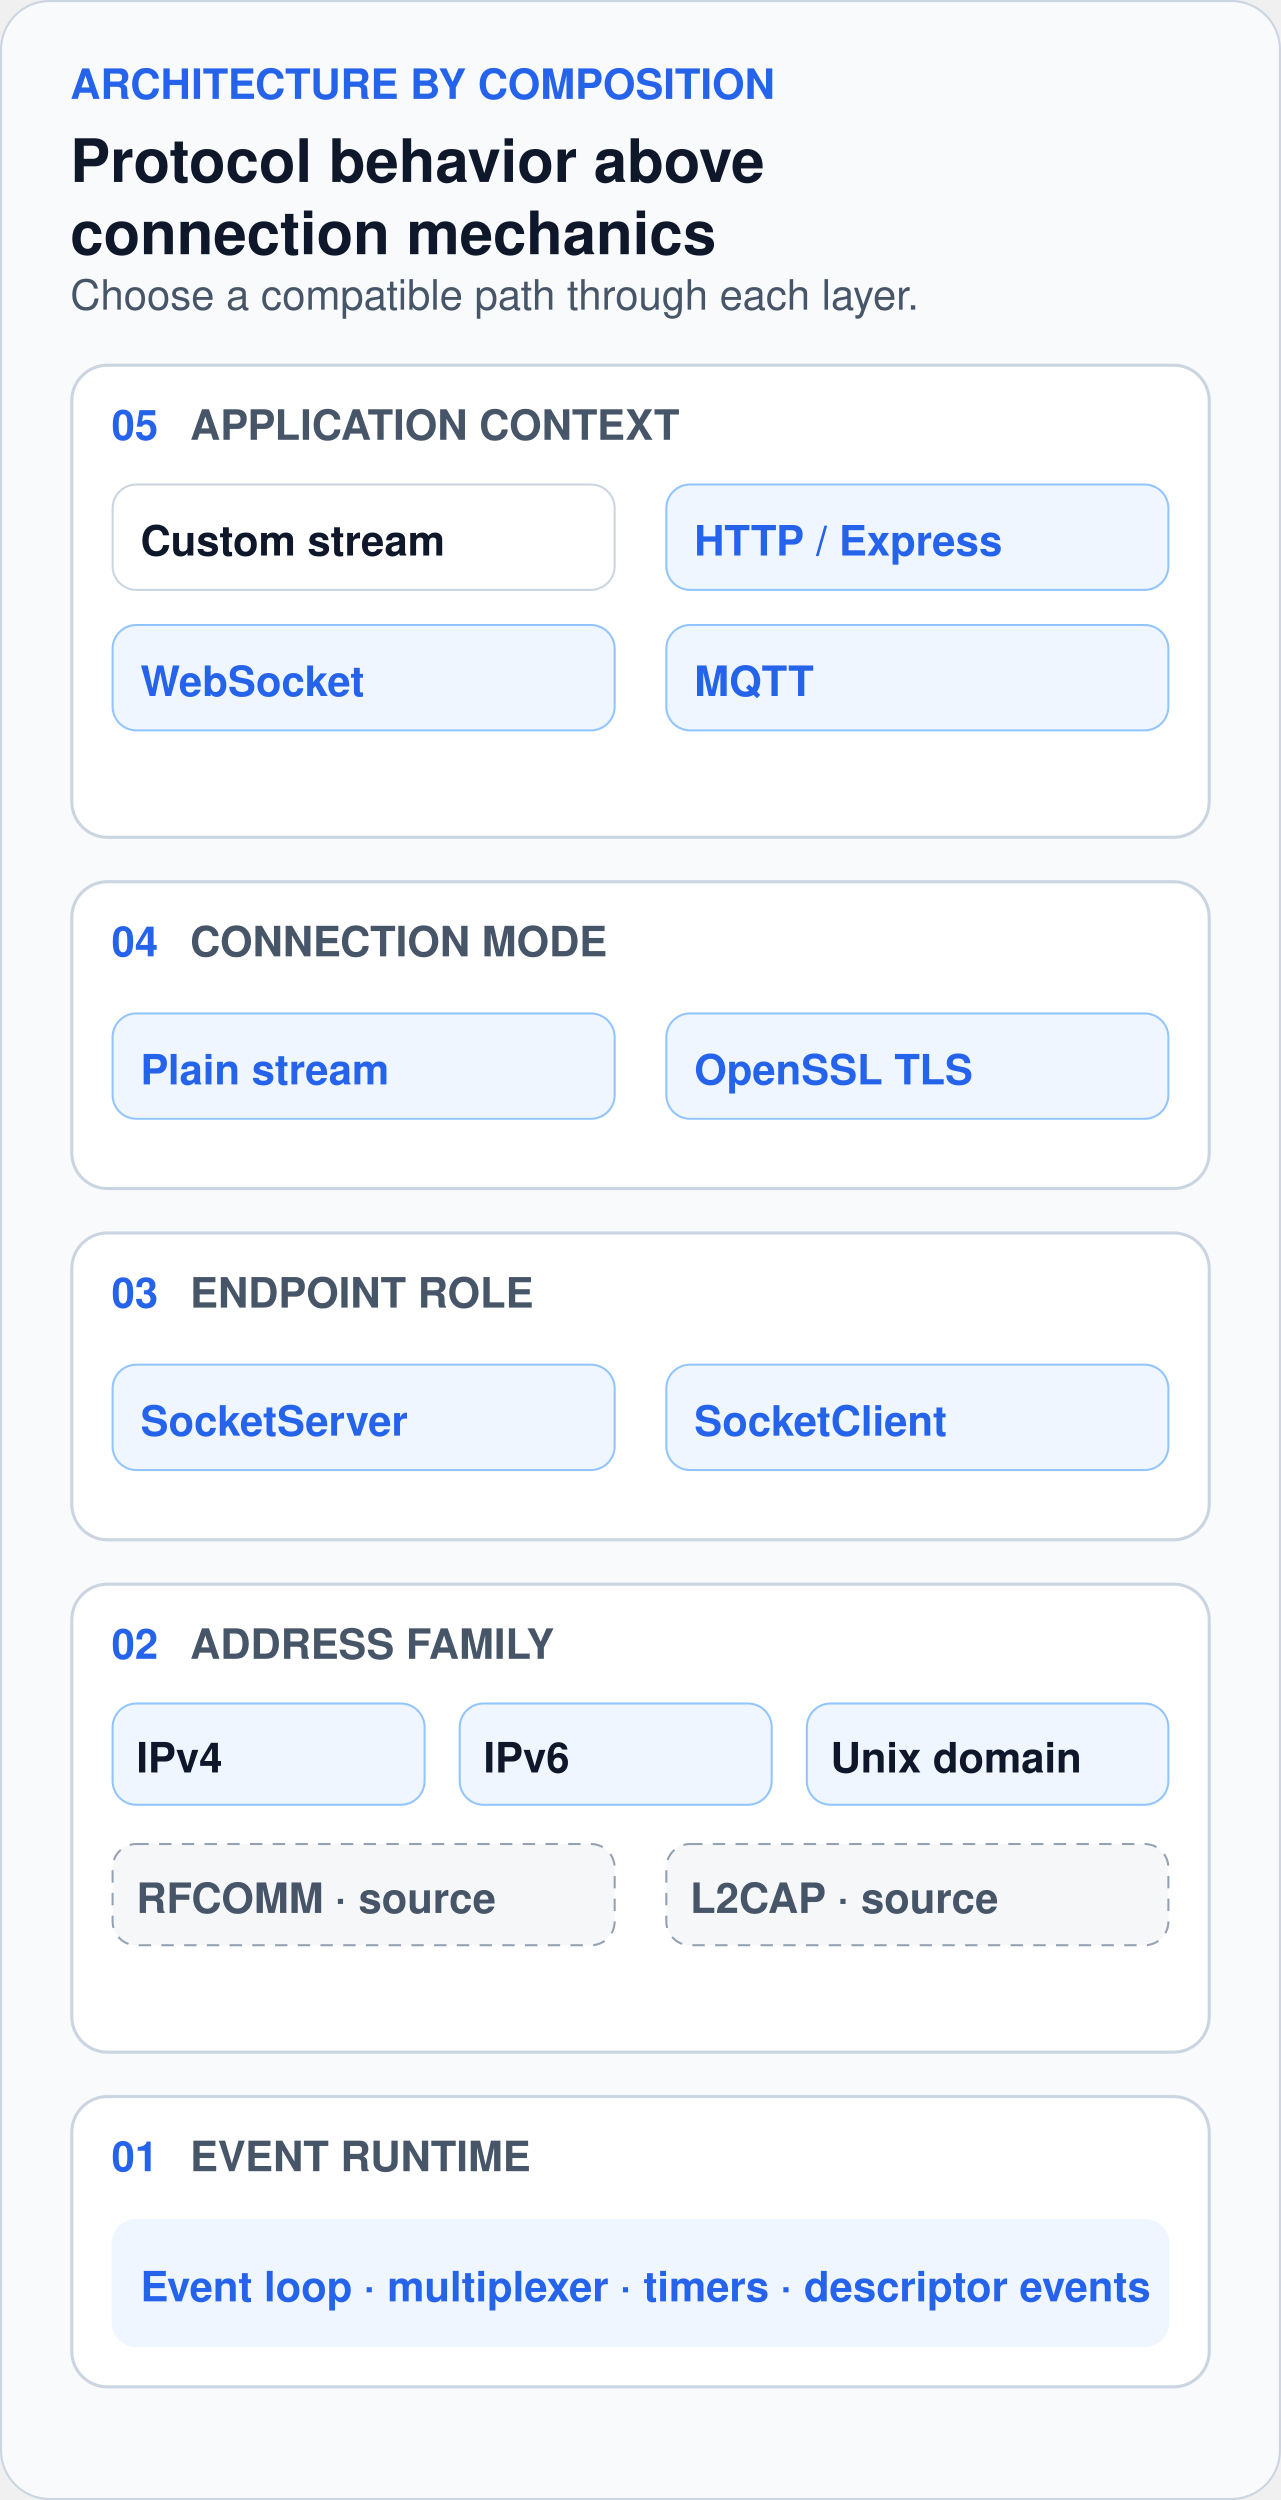
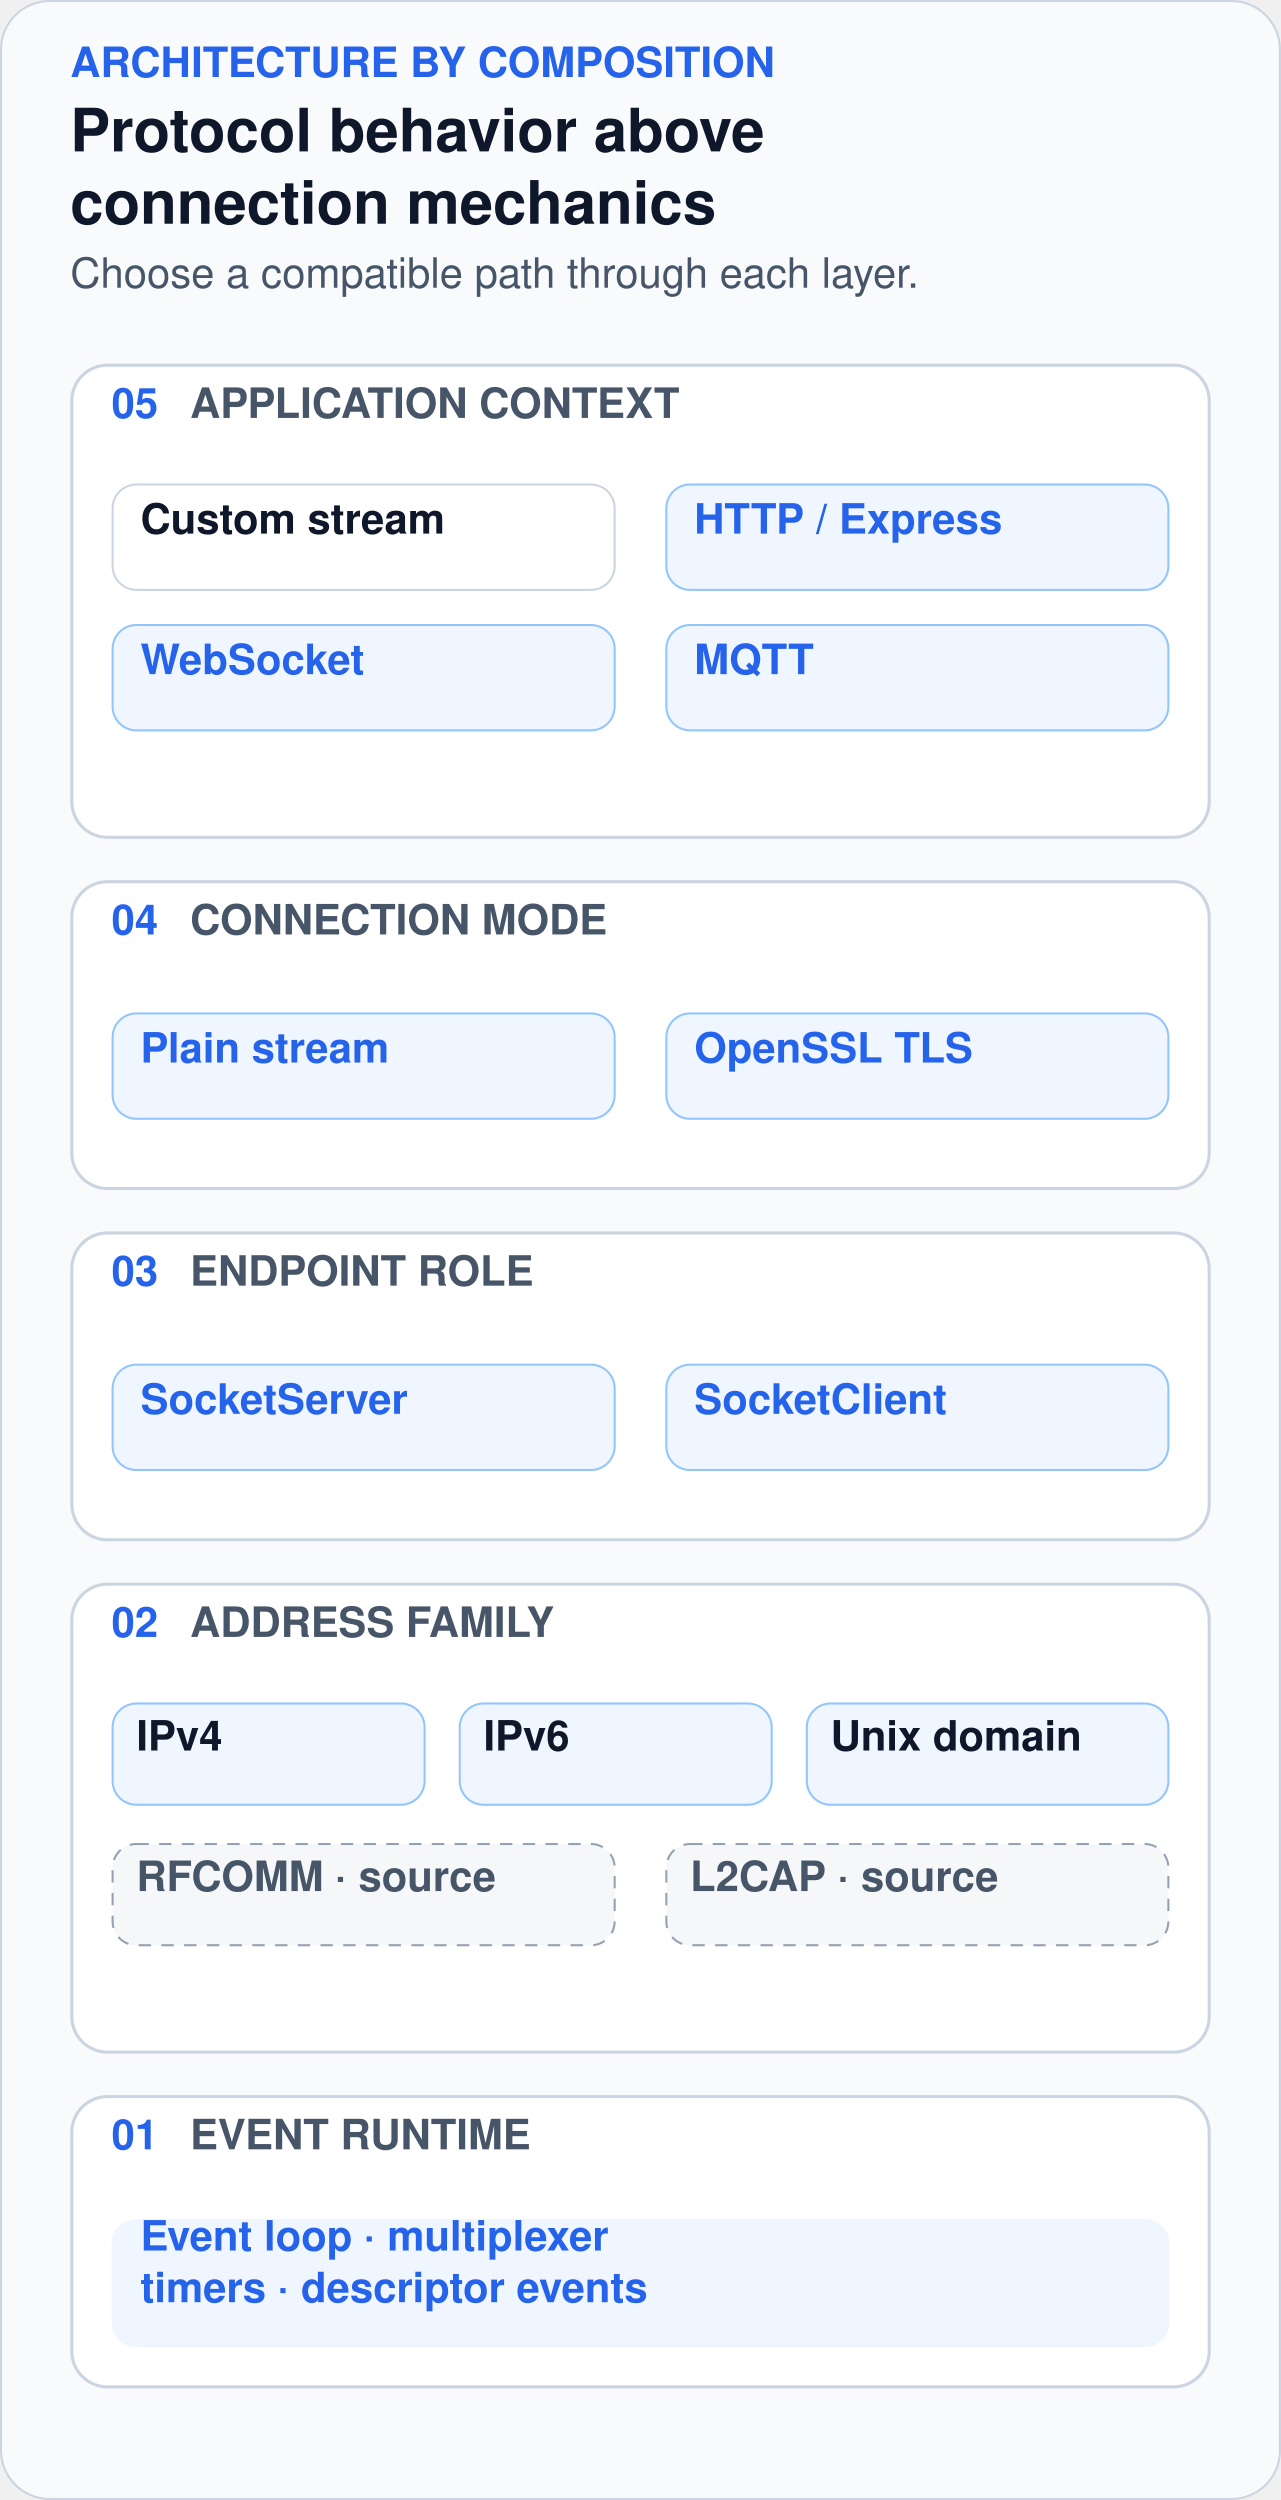
- <svg xmlns="http://www.w3.org/2000/svg" role="img" aria-labelledby="title desc" viewBox="0 0 620 1210" fill="none">
-   <rect x="0.5" y="0.5" width="619" height="1209" rx="23.5" fill="#F8FAFC" />
-   <rect x="0.5" y="0.5" width="619" height="1209" rx="23.5" stroke="#CBD5E1" />
-   <text fill="#2563EB" style="white-space: pre" xml:space="preserve" font-family="-apple-system,BlinkMacSystemFont,'Segoe UI',Helvetica,Arial,sans-serif" font-size="20.25" font-weight="600" letter-spacing="0em">
-     <tspan x="34" y="47.864">ARCHITECTURE BY COMPOSITION</tspan>
+ <svg xmlns="http://www.w3.org/2000/svg" viewBox="0 0 620 1210" role="img" aria-labelledby="title desc">
+   <rect x="0.5" y="0.5" width="619" height="1209" rx="23.5" fill="#F8FAFC" stroke="#CBD5E1" stroke-width="1" />
+   <text x="34" y="28" fill="#2563EB" font-family="-apple-system,BlinkMacSystemFont,'Segoe UI',Helvetica,Arial,sans-serif" font-size="20.25" font-weight="600" text-anchor="start" dominant-baseline="hanging">ARCHITECTURE BY COMPOSITION</text>
+   <text fill="#0F172A" font-family="-apple-system,BlinkMacSystemFont,'Segoe UI',Helvetica,Arial,sans-serif" font-size="29" font-weight="700" text-anchor="start" dominant-baseline="hanging">
+     <tspan x="34" y="60">Protocol behavior above</tspan>
+     <tspan x="34" y="95">connection mechanics</tspan>
  </text>
-   <text fill="#0F172A" style="white-space: pre" xml:space="preserve" font-family="-apple-system,BlinkMacSystemFont,'Segoe UI',Helvetica,Arial,sans-serif" font-size="29" font-weight="bold" letter-spacing="0em">
-     <tspan x="34" y="88.046">Protocol behavior above
- </tspan>
-     <tspan x="34" y="123.045">connection mechanics</tspan>
-   </text>
-   <text fill="#475569" style="white-space: pre" xml:space="preserve" font-family="-apple-system,BlinkMacSystemFont,'Segoe UI',Helvetica,Arial,sans-serif" font-size="20.25" letter-spacing="0em">
-     <tspan x="34" y="149.864">Choose a compatible path through each layer.</tspan>
-   </text>
-   <rect x="34.75" y="176.75" width="550.5" height="228.5" rx="17.25" fill="white" />
-   <rect x="34.75" y="176.75" width="550.5" height="228.5" rx="17.25" stroke="#CBD5E1" stroke-width="1.5" />
-   <text fill="#2563EB" style="white-space: pre" xml:space="preserve" font-family="-apple-system,BlinkMacSystemFont,'Segoe UI',Helvetica,Arial,sans-serif" font-size="20.25" font-weight="600" letter-spacing="0em">
-     <tspan x="54" y="212.864">05</tspan>
-   </text>
-   <text fill="#475569" style="white-space: pre" xml:space="preserve" font-family="-apple-system,BlinkMacSystemFont,'Segoe UI',Helvetica,Arial,sans-serif" font-size="20.25" font-weight="600" letter-spacing="0em">
-     <tspan x="92" y="212.864">APPLICATION CONTEXT</tspan>
-   </text>
-   <rect x="54.5" y="234.5" width="243" height="51" rx="11.5" fill="white" />
-   <rect x="54.5" y="234.5" width="243" height="51" rx="11.5" stroke="#CBD5E1" />
-   <text fill="#0F172A" style="white-space: pre" xml:space="preserve" font-family="-apple-system,BlinkMacSystemFont,'Segoe UI',Helvetica,Arial,sans-serif" font-size="20.25" font-weight="600" letter-spacing="0em">
-     <tspan x="68" y="268.864">Custom stream</tspan>
-   </text>
-   <rect x="322.5" y="234.5" width="243" height="51" rx="11.5" fill="#EFF6FF" />
-   <rect x="322.5" y="234.5" width="243" height="51" rx="11.5" stroke="#93C5FD" />
-   <text fill="#2563EB" style="white-space: pre" xml:space="preserve" font-family="-apple-system,BlinkMacSystemFont,'Segoe UI',Helvetica,Arial,sans-serif" font-size="20.25" font-weight="600" letter-spacing="0em">
-     <tspan x="336" y="268.864">HTTP / Express</tspan>
-   </text>
-   <rect x="54.5" y="302.5" width="243" height="51" rx="11.5" fill="#EFF6FF" />
-   <rect x="54.5" y="302.5" width="243" height="51" rx="11.5" stroke="#93C5FD" />
-   <text fill="#2563EB" style="white-space: pre" xml:space="preserve" font-family="-apple-system,BlinkMacSystemFont,'Segoe UI',Helvetica,Arial,sans-serif" font-size="20.25" font-weight="600" letter-spacing="0em">
-     <tspan x="68" y="336.864">WebSocket</tspan>
-   </text>
-   <rect x="322.5" y="302.5" width="243" height="51" rx="11.5" fill="#EFF6FF" />
-   <rect x="322.5" y="302.5" width="243" height="51" rx="11.5" stroke="#93C5FD" />
-   <text fill="#2563EB" style="white-space: pre" xml:space="preserve" font-family="-apple-system,BlinkMacSystemFont,'Segoe UI',Helvetica,Arial,sans-serif" font-size="20.25" font-weight="600" letter-spacing="0em">
-     <tspan x="336" y="336.864">MQTT</tspan>
-   </text>
-   <rect x="34.75" y="426.75" width="550.5" height="148.5" rx="17.25" fill="white" />
-   <rect x="34.75" y="426.75" width="550.5" height="148.5" rx="17.25" stroke="#CBD5E1" stroke-width="1.5" />
-   <text fill="#2563EB" style="white-space: pre" xml:space="preserve" font-family="-apple-system,BlinkMacSystemFont,'Segoe UI',Helvetica,Arial,sans-serif" font-size="20.25" font-weight="600" letter-spacing="0em">
-     <tspan x="54" y="462.864">04</tspan>
-   </text>
-   <text fill="#475569" style="white-space: pre" xml:space="preserve" font-family="-apple-system,BlinkMacSystemFont,'Segoe UI',Helvetica,Arial,sans-serif" font-size="20.25" font-weight="600" letter-spacing="0em">
-     <tspan x="92" y="462.864">CONNECTION MODE</tspan>
-   </text>
-   <rect x="54.5" y="490.5" width="243" height="51" rx="11.5" fill="#EFF6FF" />
-   <rect x="54.5" y="490.5" width="243" height="51" rx="11.5" stroke="#93C5FD" />
-   <text fill="#2563EB" style="white-space: pre" xml:space="preserve" font-family="-apple-system,BlinkMacSystemFont,'Segoe UI',Helvetica,Arial,sans-serif" font-size="20.25" font-weight="600" letter-spacing="0em">
-     <tspan x="68" y="524.864">Plain stream</tspan>
-   </text>
-   <rect x="322.5" y="490.5" width="243" height="51" rx="11.5" fill="#EFF6FF" />
-   <rect x="322.5" y="490.5" width="243" height="51" rx="11.5" stroke="#93C5FD" />
-   <text fill="#2563EB" style="white-space: pre" xml:space="preserve" font-family="-apple-system,BlinkMacSystemFont,'Segoe UI',Helvetica,Arial,sans-serif" font-size="20.25" font-weight="600" letter-spacing="0em">
-     <tspan x="336" y="524.864">OpenSSL TLS</tspan>
-   </text>
-   <rect x="34.75" y="596.75" width="550.5" height="148.5" rx="17.25" fill="white" />
-   <rect x="34.75" y="596.75" width="550.5" height="148.5" rx="17.25" stroke="#CBD5E1" stroke-width="1.5" />
-   <text fill="#2563EB" style="white-space: pre" xml:space="preserve" font-family="-apple-system,BlinkMacSystemFont,'Segoe UI',Helvetica,Arial,sans-serif" font-size="20.25" font-weight="600" letter-spacing="0em">
-     <tspan x="54" y="632.864">03</tspan>
-   </text>
-   <text fill="#475569" style="white-space: pre" xml:space="preserve" font-family="-apple-system,BlinkMacSystemFont,'Segoe UI',Helvetica,Arial,sans-serif" font-size="20.25" font-weight="600" letter-spacing="0em">
-     <tspan x="92" y="632.864">ENDPOINT ROLE</tspan>
-   </text>
-   <rect x="54.5" y="660.5" width="243" height="51" rx="11.5" fill="#EFF6FF" />
-   <rect x="54.5" y="660.5" width="243" height="51" rx="11.5" stroke="#93C5FD" />
-   <text fill="#2563EB" style="white-space: pre" xml:space="preserve" font-family="-apple-system,BlinkMacSystemFont,'Segoe UI',Helvetica,Arial,sans-serif" font-size="20.25" font-weight="600" letter-spacing="0em">
-     <tspan x="68" y="694.864">SocketServer</tspan>
-   </text>
-   <rect x="322.5" y="660.5" width="243" height="51" rx="11.5" fill="#EFF6FF" />
-   <rect x="322.5" y="660.5" width="243" height="51" rx="11.5" stroke="#93C5FD" />
-   <text fill="#2563EB" style="white-space: pre" xml:space="preserve" font-family="-apple-system,BlinkMacSystemFont,'Segoe UI',Helvetica,Arial,sans-serif" font-size="20.25" font-weight="600" letter-spacing="0em">
-     <tspan x="336" y="694.864">SocketClient</tspan>
-   </text>
-   <rect x="34.75" y="766.75" width="550.5" height="226.5" rx="17.25" fill="white" />
-   <rect x="34.75" y="766.75" width="550.5" height="226.5" rx="17.25" stroke="#CBD5E1" stroke-width="1.5" />
-   <text fill="#2563EB" style="white-space: pre" xml:space="preserve" font-family="-apple-system,BlinkMacSystemFont,'Segoe UI',Helvetica,Arial,sans-serif" font-size="20.25" font-weight="600" letter-spacing="0em">
-     <tspan x="54" y="802.864">02</tspan>
-   </text>
-   <text fill="#475569" style="white-space: pre" xml:space="preserve" font-family="-apple-system,BlinkMacSystemFont,'Segoe UI',Helvetica,Arial,sans-serif" font-size="20.25" font-weight="600" letter-spacing="0em">
-     <tspan x="92" y="802.864">ADDRESS FAMILY</tspan>
-   </text>
-   <rect x="54.5" y="824.5" width="151" height="49" rx="11.5" fill="#EFF6FF" />
-   <rect x="54.5" y="824.5" width="151" height="49" rx="11.5" stroke="#93C5FD" />
-   <text fill="#0F172A" style="white-space: pre" xml:space="preserve" font-family="-apple-system,BlinkMacSystemFont,'Segoe UI',Helvetica,Arial,sans-serif" font-size="20.25" font-weight="600" letter-spacing="0em">
-     <tspan x="66" y="857.864">IPv4</tspan>
-   </text>
-   <rect x="222.5" y="824.5" width="151" height="49" rx="11.5" fill="#EFF6FF" />
-   <rect x="222.5" y="824.5" width="151" height="49" rx="11.5" stroke="#93C5FD" />
-   <text fill="#0F172A" style="white-space: pre" xml:space="preserve" font-family="-apple-system,BlinkMacSystemFont,'Segoe UI',Helvetica,Arial,sans-serif" font-size="20.25" font-weight="600" letter-spacing="0em">
-     <tspan x="234" y="857.864">IPv6</tspan>
-   </text>
-   <rect x="390.5" y="824.5" width="175" height="49" rx="11.5" fill="#EFF6FF" />
-   <rect x="390.5" y="824.5" width="175" height="49" rx="11.5" stroke="#93C5FD" />
-   <text fill="#0F172A" style="white-space: pre" xml:space="preserve" font-family="-apple-system,BlinkMacSystemFont,'Segoe UI',Helvetica,Arial,sans-serif" font-size="20.25" font-weight="600" letter-spacing="0em">
-     <tspan x="402" y="857.864">Unix domain</tspan>
-   </text>
-   <rect x="54.5" y="892.5" width="243" height="49" rx="11.5" fill="#F6F7F9" />
-   <rect x="54.5" y="892.5" width="243" height="49" rx="11.5" stroke="#94A1B3" stroke-dasharray="6 5" />
-   <text fill="#475569" style="white-space: pre" xml:space="preserve" font-family="-apple-system,BlinkMacSystemFont,'Segoe UI',Helvetica,Arial,sans-serif" font-size="20.25" font-weight="600" letter-spacing="0em">
-     <tspan x="66" y="925.864">RFCOMM · source</tspan>
-   </text>
-   <rect x="322.5" y="892.5" width="243" height="49" rx="11.5" fill="#F6F7F9" />
-   <rect x="322.5" y="892.5" width="243" height="49" rx="11.5" stroke="#94A1B3" stroke-dasharray="6 5" />
-   <text fill="#475569" style="white-space: pre" xml:space="preserve" font-family="-apple-system,BlinkMacSystemFont,'Segoe UI',Helvetica,Arial,sans-serif" font-size="20.25" font-weight="600" letter-spacing="0em">
-     <tspan x="334" y="925.864">L2CAP · source</tspan>
-   </text>
-   <rect x="34.75" y="1014.75" width="550.5" height="140.5" rx="17.25" fill="white" />
-   <rect x="34.75" y="1014.75" width="550.5" height="140.5" rx="17.25" stroke="#CBD5E1" stroke-width="1.5" />
-   <text fill="#2563EB" style="white-space: pre" xml:space="preserve" font-family="-apple-system,BlinkMacSystemFont,'Segoe UI',Helvetica,Arial,sans-serif" font-size="20.25" font-weight="600" letter-spacing="0em">
-     <tspan x="54" y="1050.86">01</tspan>
-   </text>
-   <text fill="#475569" style="white-space: pre" xml:space="preserve" font-family="-apple-system,BlinkMacSystemFont,'Segoe UI',Helvetica,Arial,sans-serif" font-size="20.25" font-weight="600" letter-spacing="0em">
-     <tspan x="92" y="1050.86">EVENT RUNTIME</tspan>
-   </text>
+   <text x="34" y="130" fill="#475569" font-family="-apple-system,BlinkMacSystemFont,'Segoe UI',Helvetica,Arial,sans-serif" font-size="20.25" font-weight="400" text-anchor="start" dominant-baseline="hanging">Choose a compatible path through each layer.</text>
+   <rect x="34.75" y="176.75" width="550.5" height="228.5" rx="17.25" fill="#FFFFFF" stroke="#CBD5E1" stroke-width="1.5" />
+   <text x="54" y="193" fill="#2563EB" font-family="-apple-system,BlinkMacSystemFont,'Segoe UI',Helvetica,Arial,sans-serif" font-size="20.25" font-weight="600" text-anchor="start" dominant-baseline="hanging">05</text>
+   <text x="92" y="193" fill="#475569" font-family="-apple-system,BlinkMacSystemFont,'Segoe UI',Helvetica,Arial,sans-serif" font-size="20.25" font-weight="600" text-anchor="start" dominant-baseline="hanging">APPLICATION CONTEXT</text>
+   <rect x="54.5" y="234.5" width="243" height="51" rx="11.5" fill="#FFFFFF" stroke="#CBD5E1" stroke-width="1" />
+   <text x="68" y="249" fill="#0F172A" font-family="-apple-system,BlinkMacSystemFont,'Segoe UI',Helvetica,Arial,sans-serif" font-size="20.25" font-weight="600" text-anchor="start" dominant-baseline="hanging">Custom stream</text>
+   <rect x="322.5" y="234.5" width="243" height="51" rx="11.5" fill="#EFF6FF" stroke="#93C5FD" stroke-width="1" />
+   <text x="336" y="249" fill="#2563EB" font-family="-apple-system,BlinkMacSystemFont,'Segoe UI',Helvetica,Arial,sans-serif" font-size="20.25" font-weight="600" text-anchor="start" dominant-baseline="hanging">HTTP / Express</text>
+   <rect x="54.5" y="302.5" width="243" height="51" rx="11.5" fill="#EFF6FF" stroke="#93C5FD" stroke-width="1" />
+   <text x="68" y="317" fill="#2563EB" font-family="-apple-system,BlinkMacSystemFont,'Segoe UI',Helvetica,Arial,sans-serif" font-size="20.25" font-weight="600" text-anchor="start" dominant-baseline="hanging">WebSocket</text>
+   <rect x="322.5" y="302.5" width="243" height="51" rx="11.5" fill="#EFF6FF" stroke="#93C5FD" stroke-width="1" />
+   <text x="336" y="317" fill="#2563EB" font-family="-apple-system,BlinkMacSystemFont,'Segoe UI',Helvetica,Arial,sans-serif" font-size="20.25" font-weight="600" text-anchor="start" dominant-baseline="hanging">MQTT</text>
+   <rect x="34.75" y="426.75" width="550.5" height="148.5" rx="17.25" fill="#FFFFFF" stroke="#CBD5E1" stroke-width="1.5" />
+   <text x="54" y="443" fill="#2563EB" font-family="-apple-system,BlinkMacSystemFont,'Segoe UI',Helvetica,Arial,sans-serif" font-size="20.25" font-weight="600" text-anchor="start" dominant-baseline="hanging">04</text>
+   <text x="92" y="443" fill="#475569" font-family="-apple-system,BlinkMacSystemFont,'Segoe UI',Helvetica,Arial,sans-serif" font-size="20.25" font-weight="600" text-anchor="start" dominant-baseline="hanging">CONNECTION MODE</text>
+   <rect x="54.5" y="490.5" width="243" height="51" rx="11.5" fill="#EFF6FF" stroke="#93C5FD" stroke-width="1" />
+   <text x="68" y="505" fill="#2563EB" font-family="-apple-system,BlinkMacSystemFont,'Segoe UI',Helvetica,Arial,sans-serif" font-size="20.25" font-weight="600" text-anchor="start" dominant-baseline="hanging">Plain stream</text>
+   <rect x="322.5" y="490.5" width="243" height="51" rx="11.5" fill="#EFF6FF" stroke="#93C5FD" stroke-width="1" />
+   <text x="336" y="505" fill="#2563EB" font-family="-apple-system,BlinkMacSystemFont,'Segoe UI',Helvetica,Arial,sans-serif" font-size="20.25" font-weight="600" text-anchor="start" dominant-baseline="hanging">OpenSSL TLS</text>
+   <rect x="34.75" y="596.75" width="550.5" height="148.5" rx="17.25" fill="#FFFFFF" stroke="#CBD5E1" stroke-width="1.5" />
+   <text x="54" y="613" fill="#2563EB" font-family="-apple-system,BlinkMacSystemFont,'Segoe UI',Helvetica,Arial,sans-serif" font-size="20.25" font-weight="600" text-anchor="start" dominant-baseline="hanging">03</text>
+   <text x="92" y="613" fill="#475569" font-family="-apple-system,BlinkMacSystemFont,'Segoe UI',Helvetica,Arial,sans-serif" font-size="20.25" font-weight="600" text-anchor="start" dominant-baseline="hanging">ENDPOINT ROLE</text>
+   <rect x="54.5" y="660.5" width="243" height="51" rx="11.5" fill="#EFF6FF" stroke="#93C5FD" stroke-width="1" />
+   <text x="68" y="675" fill="#2563EB" font-family="-apple-system,BlinkMacSystemFont,'Segoe UI',Helvetica,Arial,sans-serif" font-size="20.25" font-weight="600" text-anchor="start" dominant-baseline="hanging">SocketServer</text>
+   <rect x="322.5" y="660.5" width="243" height="51" rx="11.5" fill="#EFF6FF" stroke="#93C5FD" stroke-width="1" />
+   <text x="336" y="675" fill="#2563EB" font-family="-apple-system,BlinkMacSystemFont,'Segoe UI',Helvetica,Arial,sans-serif" font-size="20.25" font-weight="600" text-anchor="start" dominant-baseline="hanging">SocketClient</text>
+   <rect x="34.75" y="766.75" width="550.5" height="226.5" rx="17.25" fill="#FFFFFF" stroke="#CBD5E1" stroke-width="1.5" />
+   <text x="54" y="783" fill="#2563EB" font-family="-apple-system,BlinkMacSystemFont,'Segoe UI',Helvetica,Arial,sans-serif" font-size="20.25" font-weight="600" text-anchor="start" dominant-baseline="hanging">02</text>
+   <text x="92" y="783" fill="#475569" font-family="-apple-system,BlinkMacSystemFont,'Segoe UI',Helvetica,Arial,sans-serif" font-size="20.25" font-weight="600" text-anchor="start" dominant-baseline="hanging">ADDRESS FAMILY</text>
+   <rect x="54.5" y="824.5" width="151" height="49" rx="11.5" fill="#EFF6FF" stroke="#93C5FD" stroke-width="1" />
+   <text x="66" y="838" fill="#0F172A" font-family="-apple-system,BlinkMacSystemFont,'Segoe UI',Helvetica,Arial,sans-serif" font-size="20.25" font-weight="600" text-anchor="start" dominant-baseline="hanging">IPv4</text>
+   <rect x="222.5" y="824.5" width="151" height="49" rx="11.5" fill="#EFF6FF" stroke="#93C5FD" stroke-width="1" />
+   <text x="234" y="838" fill="#0F172A" font-family="-apple-system,BlinkMacSystemFont,'Segoe UI',Helvetica,Arial,sans-serif" font-size="20.25" font-weight="600" text-anchor="start" dominant-baseline="hanging">IPv6</text>
+   <rect x="390.5" y="824.5" width="175" height="49" rx="11.5" fill="#EFF6FF" stroke="#93C5FD" stroke-width="1" />
+   <text x="402" y="838" fill="#0F172A" font-family="-apple-system,BlinkMacSystemFont,'Segoe UI',Helvetica,Arial,sans-serif" font-size="20.25" font-weight="600" text-anchor="start" dominant-baseline="hanging">Unix domain</text>
+   <rect x="54.5" y="892.5" width="243" height="49" rx="11.5" fill="#F6F7F9" stroke="#94A1B2" stroke-width="1" stroke-dasharray="6 5" />
+   <text x="66" y="906" fill="#475569" font-family="-apple-system,BlinkMacSystemFont,'Segoe UI',Helvetica,Arial,sans-serif" font-size="20.25" font-weight="600" text-anchor="start" dominant-baseline="hanging">RFCOMM · source</text>
+   <rect x="322.5" y="892.5" width="243" height="49" rx="11.5" fill="#F6F7F9" stroke="#94A1B2" stroke-width="1" stroke-dasharray="6 5" />
+   <text x="334" y="906" fill="#475569" font-family="-apple-system,BlinkMacSystemFont,'Segoe UI',Helvetica,Arial,sans-serif" font-size="20.25" font-weight="600" text-anchor="start" dominant-baseline="hanging">L2CAP · source</text>
+   <rect x="34.75" y="1014.75" width="550.5" height="140.5" rx="17.25" fill="#FFFFFF" stroke="#CBD5E1" stroke-width="1.5" />
+   <text x="54" y="1031" fill="#2563EB" font-family="-apple-system,BlinkMacSystemFont,'Segoe UI',Helvetica,Arial,sans-serif" font-size="20.25" font-weight="600" text-anchor="start" dominant-baseline="hanging">01</text>
+   <text x="92" y="1031" fill="#475569" font-family="-apple-system,BlinkMacSystemFont,'Segoe UI',Helvetica,Arial,sans-serif" font-size="20.25" font-weight="600" text-anchor="start" dominant-baseline="hanging">EVENT RUNTIME</text>
  <rect x="54" y="1074" width="512" height="62" rx="12" fill="#EFF6FF" />
-   <text fill="#2563EB" style="white-space: pre" xml:space="preserve" font-family="-apple-system,BlinkMacSystemFont,'Segoe UI',Helvetica,Arial,sans-serif" font-size="20.25" font-weight="600" letter-spacing="0em">
-     <tspan x="68" y="1113.86">Event loop · multiplexer · timers · descriptor events</tspan>
+   <text fill="#2563EB" font-family="-apple-system,BlinkMacSystemFont,'Segoe UI',Helvetica,Arial,sans-serif" font-size="20.25" font-weight="600" text-anchor="start" dominant-baseline="hanging">
+     <tspan x="68" y="1080">Event loop · multiplexer</tspan>
+     <tspan x="68" y="1105">timers · descriptor events</tspan>
  </text>
</svg>
